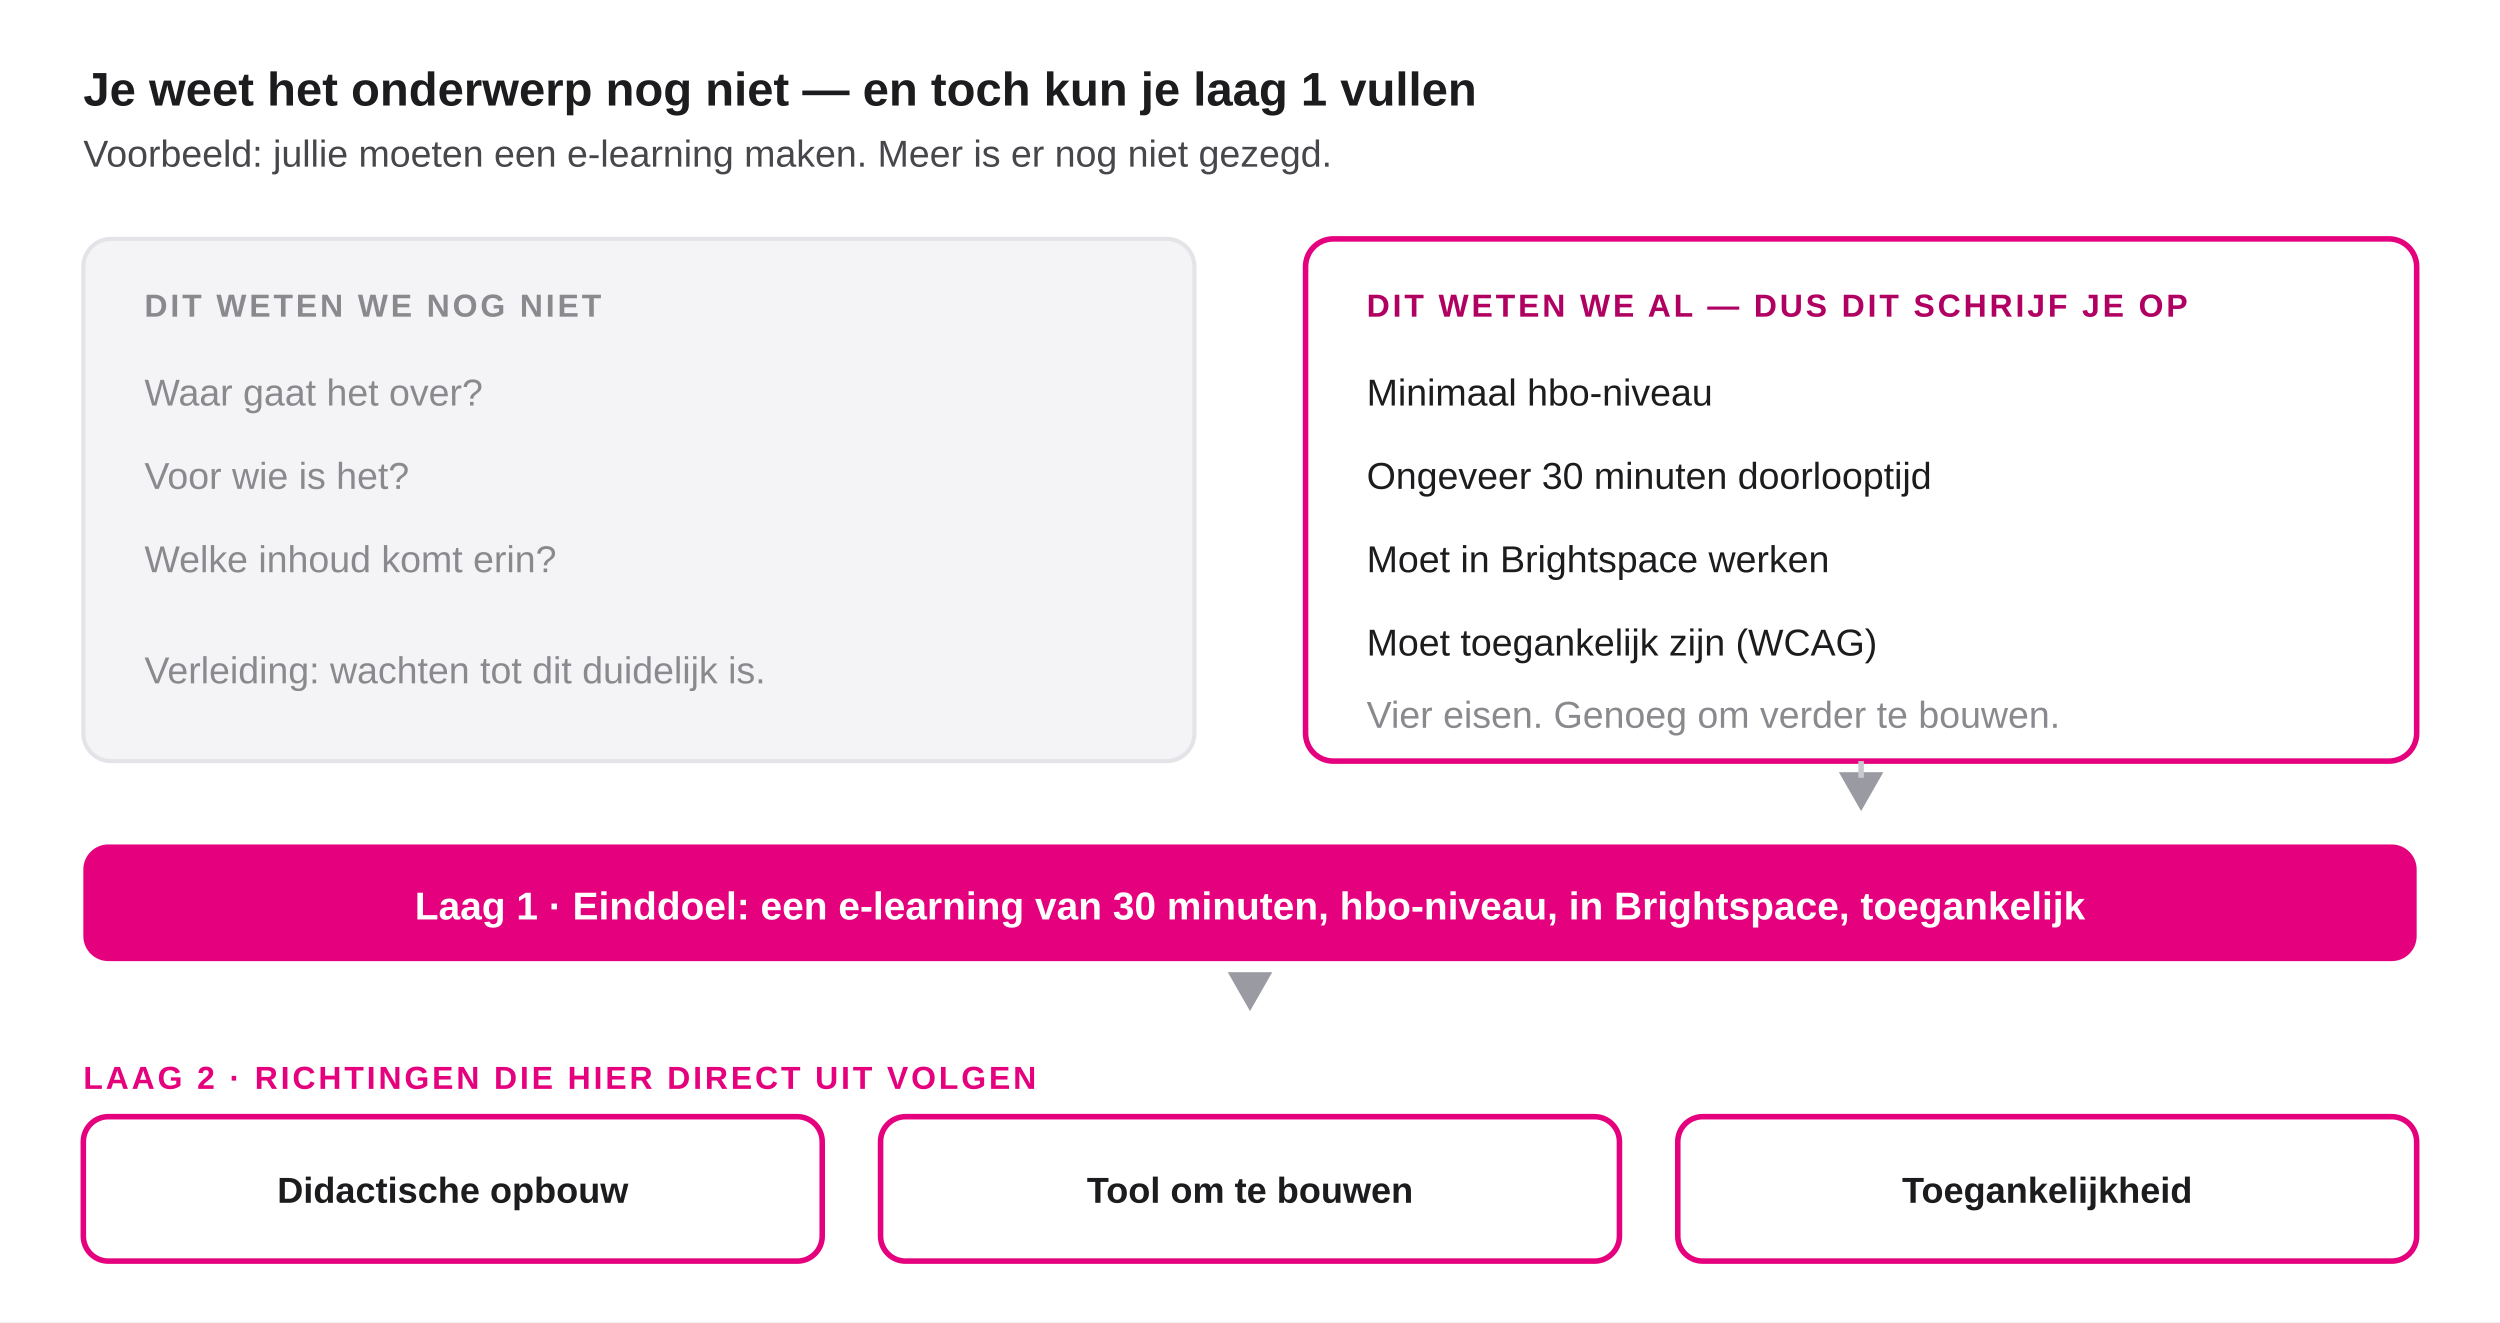
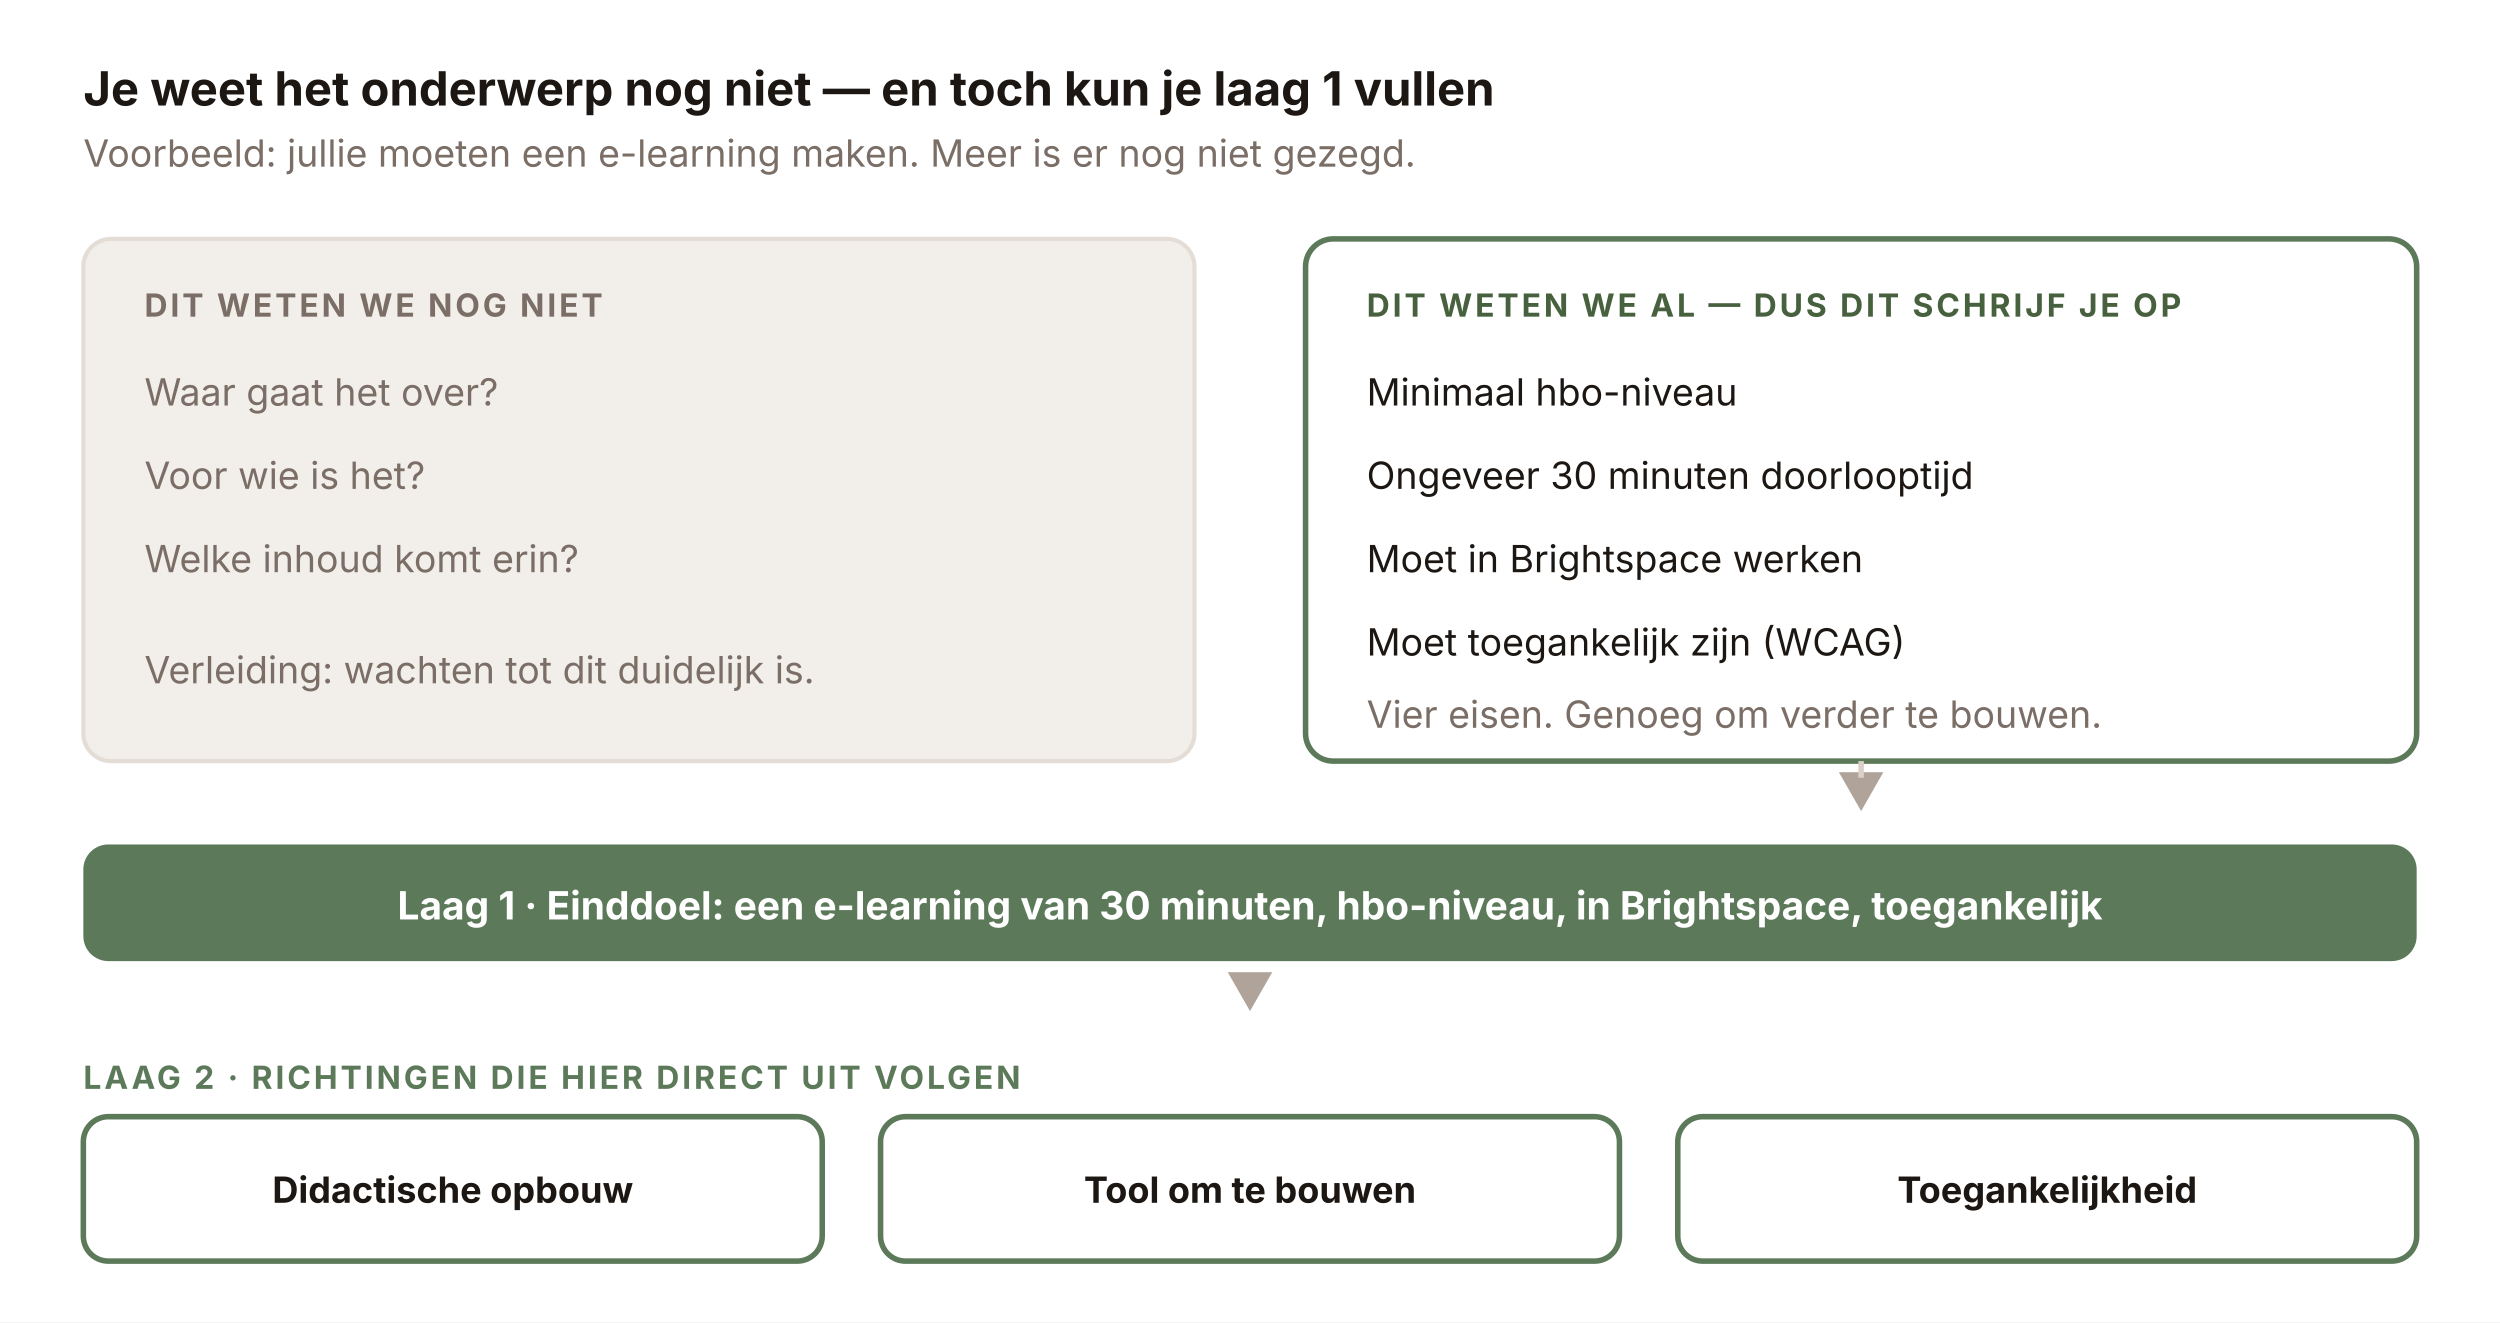
<svg xmlns="http://www.w3.org/2000/svg" viewBox="0 0 900 476" width="900" height="476" role="img" aria-labelledby="t8 d8">
  <style>
-   .t{font-family:Arial,Helvetica,sans-serif}
-   .kop{font-size:17px;font-weight:bold;fill:#1C1C1E}
-   .sub{font-size:13.5px;fill:#46464B}
+   .t{font-family:Inter,-apple-system,'Segoe UI',Roboto,Helvetica,Arial,sans-serif}
+   .kop{font-size:17px;font-weight:bold;fill:#1C1713}
+   .sub{font-size:13.5px;fill:#7A6E66}
  .lab{font-size:11.5px;font-weight:bold;letter-spacing:.09em}
-   .item{font-size:13.5px;fill:#1C1C1E}
-   .grijs{font-size:13.5px;fill:#8A8A8E}
+   .item{font-size:13.5px;fill:#1C1713}
+   .grijs{font-size:13.5px;fill:#7A6E66}
  .w{font-size:14px;font-weight:bold;fill:#FFFFFF}
-   .rich{font-size:13px;font-weight:bold;fill:#1C1C1E}
+   .rich{font-size:13px;font-weight:bold;fill:#1C1713}
</style>
  <rect width="900" height="476" fill="#FFFFFF" />
  <text class="t kop" x="30" y="38">Je weet het onderwerp nog niet — en toch kun je laag 1 vullen</text>
  <text class="t sub" x="30" y="60">Voorbeeld: jullie moeten een e-learning maken. Meer is er nog niet gezegd.</text>
  <g class="t">
-     <rect x="30" y="86" width="400" height="188" rx="10" fill="#F4F4F6" stroke="#E4E4E8" stroke-width="1.5" />
-     <text class="lab" x="52" y="114" fill="#8A8A8E">DIT WETEN WE NOG NIET</text>
+     <rect x="30" y="86" width="400" height="188" rx="10" fill="#F2EEE9" stroke="#E4DDD6" stroke-width="1.5" />
+     <text class="lab" x="52" y="114" fill="#7A6E66">DIT WETEN WE NOG NIET</text>
    <text class="grijs" x="52" y="146">Waar gaat het over?</text>
    <text class="grijs" x="52" y="176">Voor wie is het?</text>
    <text class="grijs" x="52" y="206">Welke inhoud komt erin?</text>
    <text class="grijs" x="52" y="246" font-size="12.5">Verleiding: wachten tot dit duidelijk is.</text>
-     <rect x="470" y="86" width="400" height="188" rx="10" fill="#FFFFFF" stroke="#E5007D" stroke-width="2" />
-     <text class="lab" x="492" y="114" fill="#B00061">DIT WETEN WE AL — DUS DIT SCHRIJF JE OP</text>
+     <rect x="470" y="86" width="400" height="188" rx="10" fill="#FFFFFF" stroke="#5C7A5A" stroke-width="2" />
+     <text class="lab" x="492" y="114" fill="#47613F">DIT WETEN WE AL — DUS DIT SCHRIJF JE OP</text>
    <text class="item" x="492" y="146">Minimaal hbo-niveau</text>
    <text class="item" x="492" y="176">Ongeveer 30 minuten doorlooptijd</text>
    <text class="item" x="492" y="206">Moet in Brightspace werken</text>
    <text class="item" x="492" y="236">Moet toegankelijk zijn (WCAG)</text>
    <text class="grijs" x="492" y="262" font-size="12.5">Vier eisen. Genoeg om verder te bouwen.</text>
  </g>
-   <polygon points="670,292 662,278 678,278" fill="#9A9AA2" />
-   <line x1="670" y1="274" x2="670" y2="280" stroke="#C9C9D0" stroke-width="2" />
+   <polygon points="670,292 662,278 678,278" fill="#B0A49A" />
+   <line x1="670" y1="274" x2="670" y2="280" stroke="#D9D0C8" stroke-width="2" />
  <g class="t">
-     <rect x="30" y="304" width="840" height="42" rx="9" fill="#E5007D" />
+     <rect x="30" y="304" width="840" height="42" rx="9" fill="#5C7A5A" />
    <text class="w" x="450" y="331" text-anchor="middle">Laag 1 · Einddoel: een e-learning van 30 minuten, hbo-niveau, in Brightspace, toegankelijk</text>
  </g>
-   <polygon points="450,364 442,350 458,350" fill="#9A9AA2" />
-   <text class="t lab" x="30" y="392" fill="#E5007D">LAAG 2 · RICHTINGEN DIE HIER DIRECT UIT VOLGEN</text>
+   <polygon points="450,364 442,350 458,350" fill="#B0A49A" />
+   <text class="t lab" x="30" y="392" fill="#5C7A5A">LAAG 2 · RICHTINGEN DIE HIER DIRECT UIT VOLGEN</text>
  <g class="t">
-     <rect x="30" y="402" width="266" height="52" rx="9" fill="#FFFFFF" stroke="#E5007D" stroke-width="2" />
+     <rect x="30" y="402" width="266" height="52" rx="9" fill="#FFFFFF" stroke="#5C7A5A" stroke-width="2" />
    <text class="rich" x="163" y="433" text-anchor="middle">Didactische opbouw</text>
-     <rect x="317" y="402" width="266" height="52" rx="9" fill="#FFFFFF" stroke="#E5007D" stroke-width="2" />
+     <rect x="317" y="402" width="266" height="52" rx="9" fill="#FFFFFF" stroke="#5C7A5A" stroke-width="2" />
    <text class="rich" x="450" y="433" text-anchor="middle">Tool om te bouwen</text>
-     <rect x="604" y="402" width="266" height="52" rx="9" fill="#FFFFFF" stroke="#E5007D" stroke-width="2" />
+     <rect x="604" y="402" width="266" height="52" rx="9" fill="#FFFFFF" stroke="#5C7A5A" stroke-width="2" />
    <text class="rich" x="737" y="433" text-anchor="middle">Toegankelijkheid</text>
  </g>
</svg>
